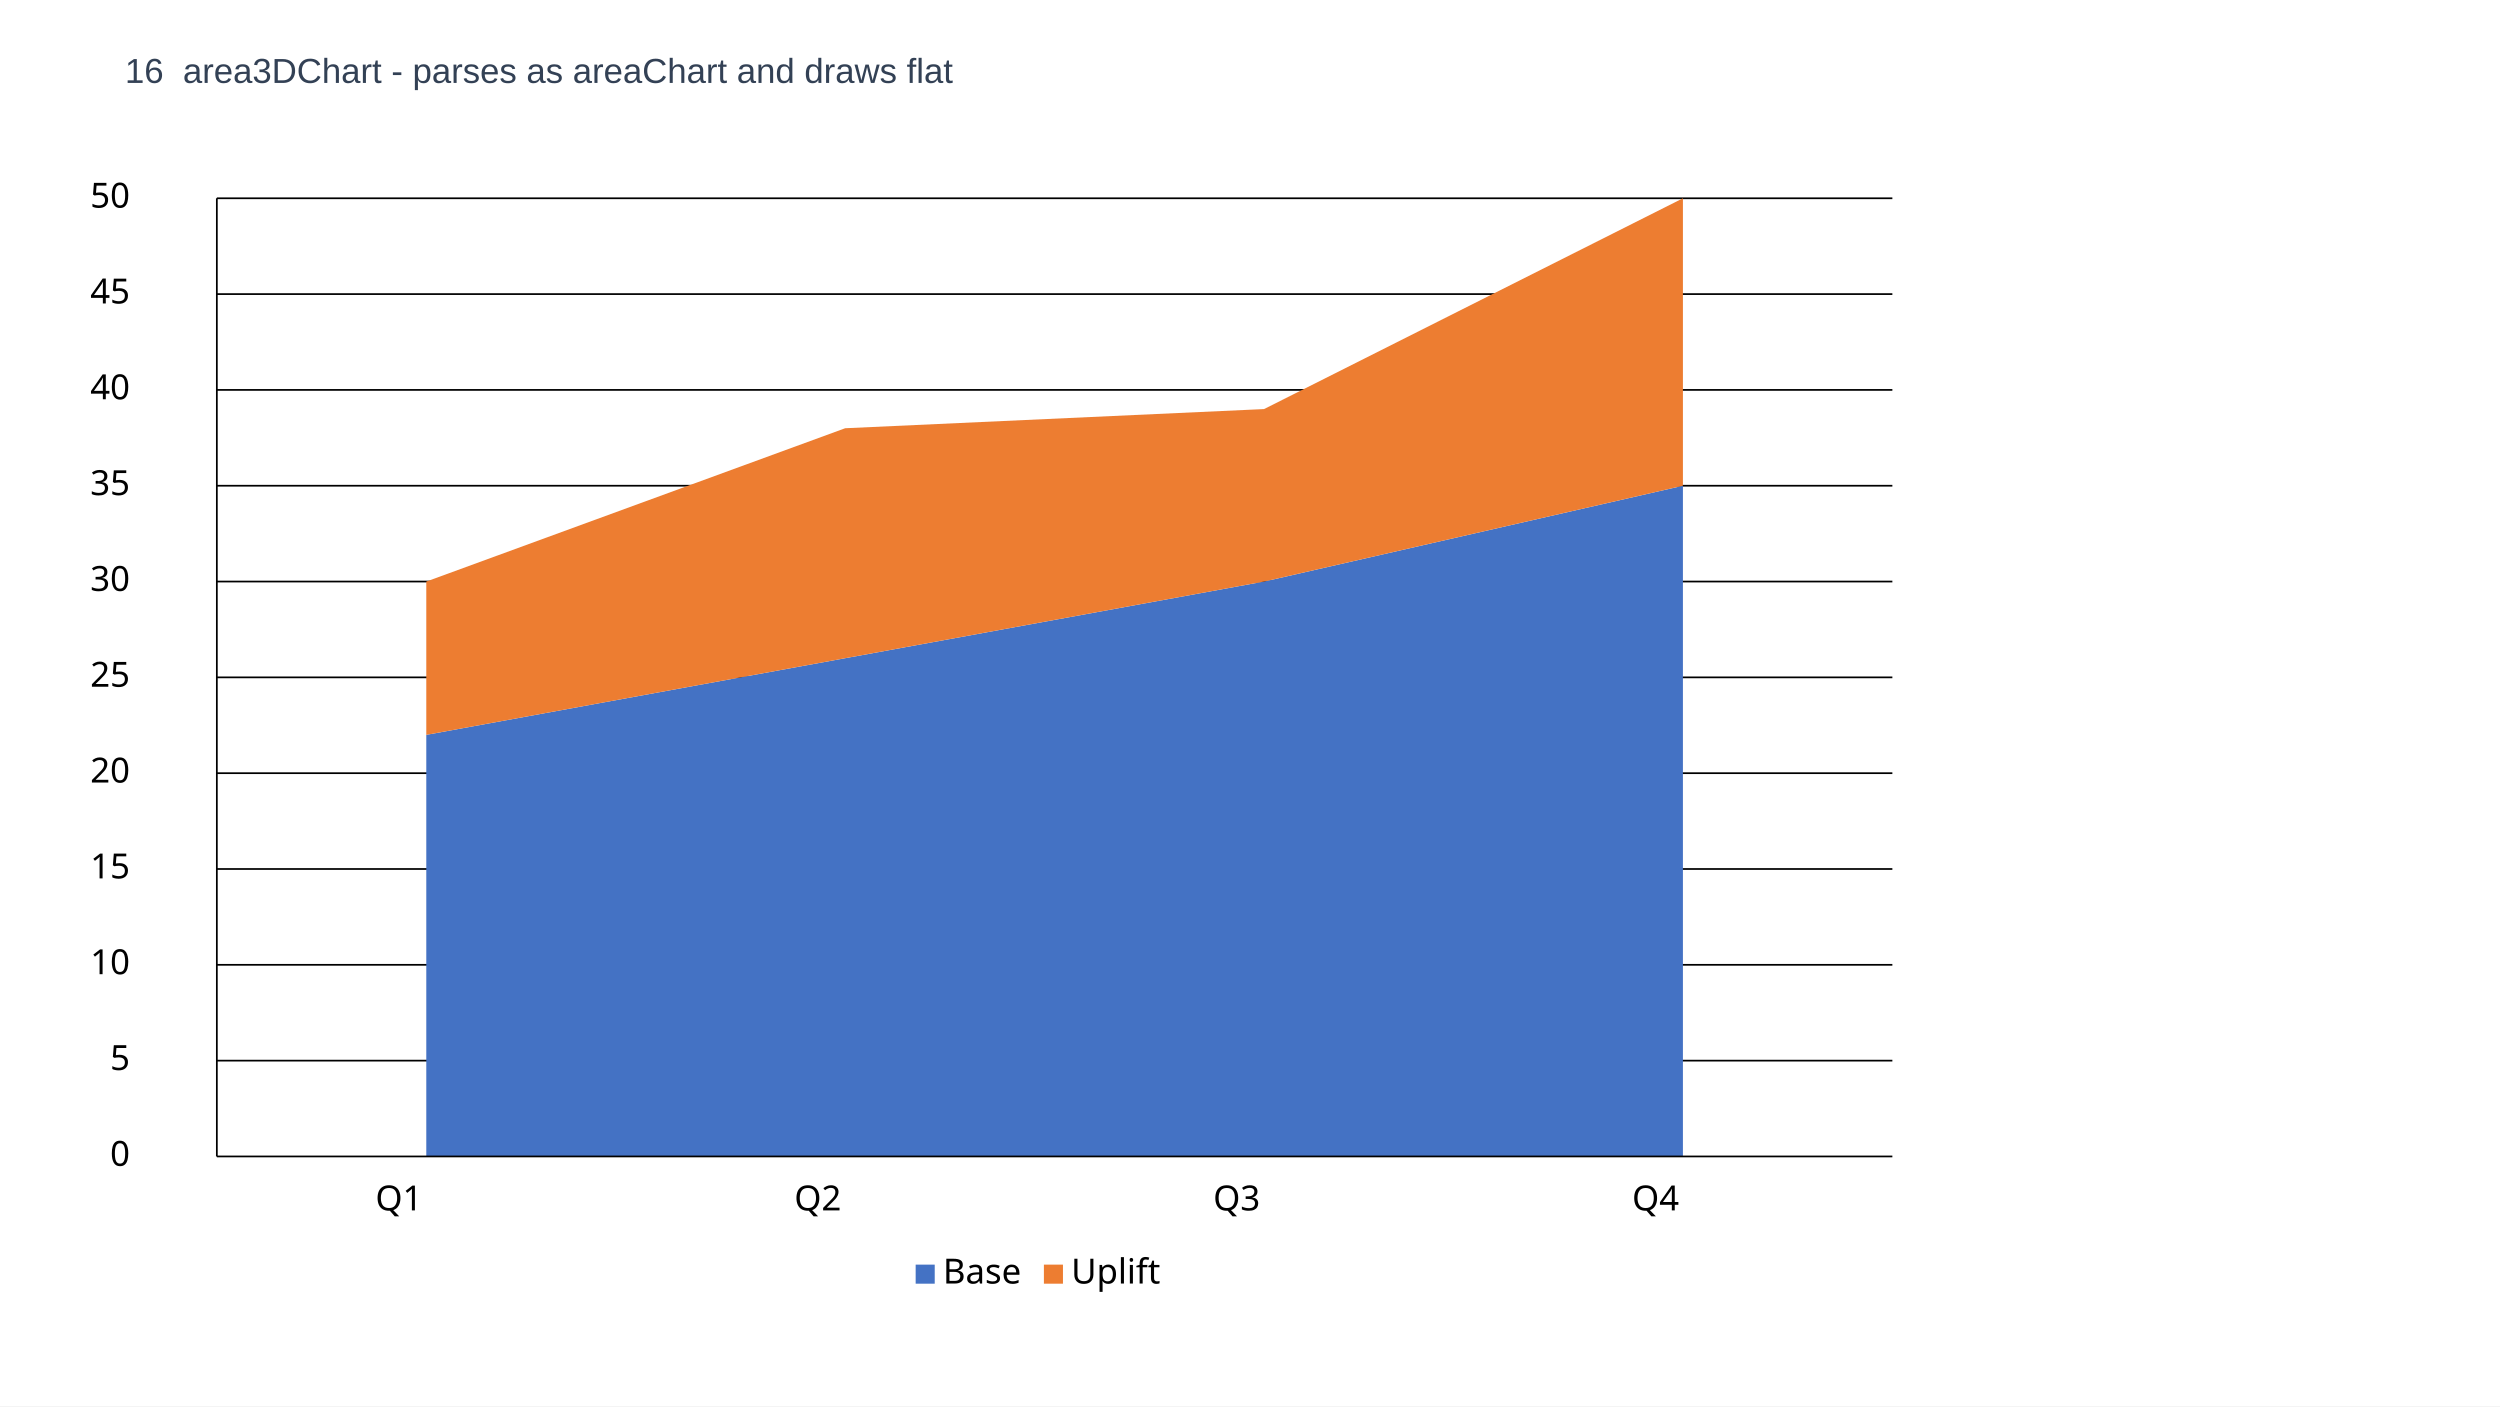
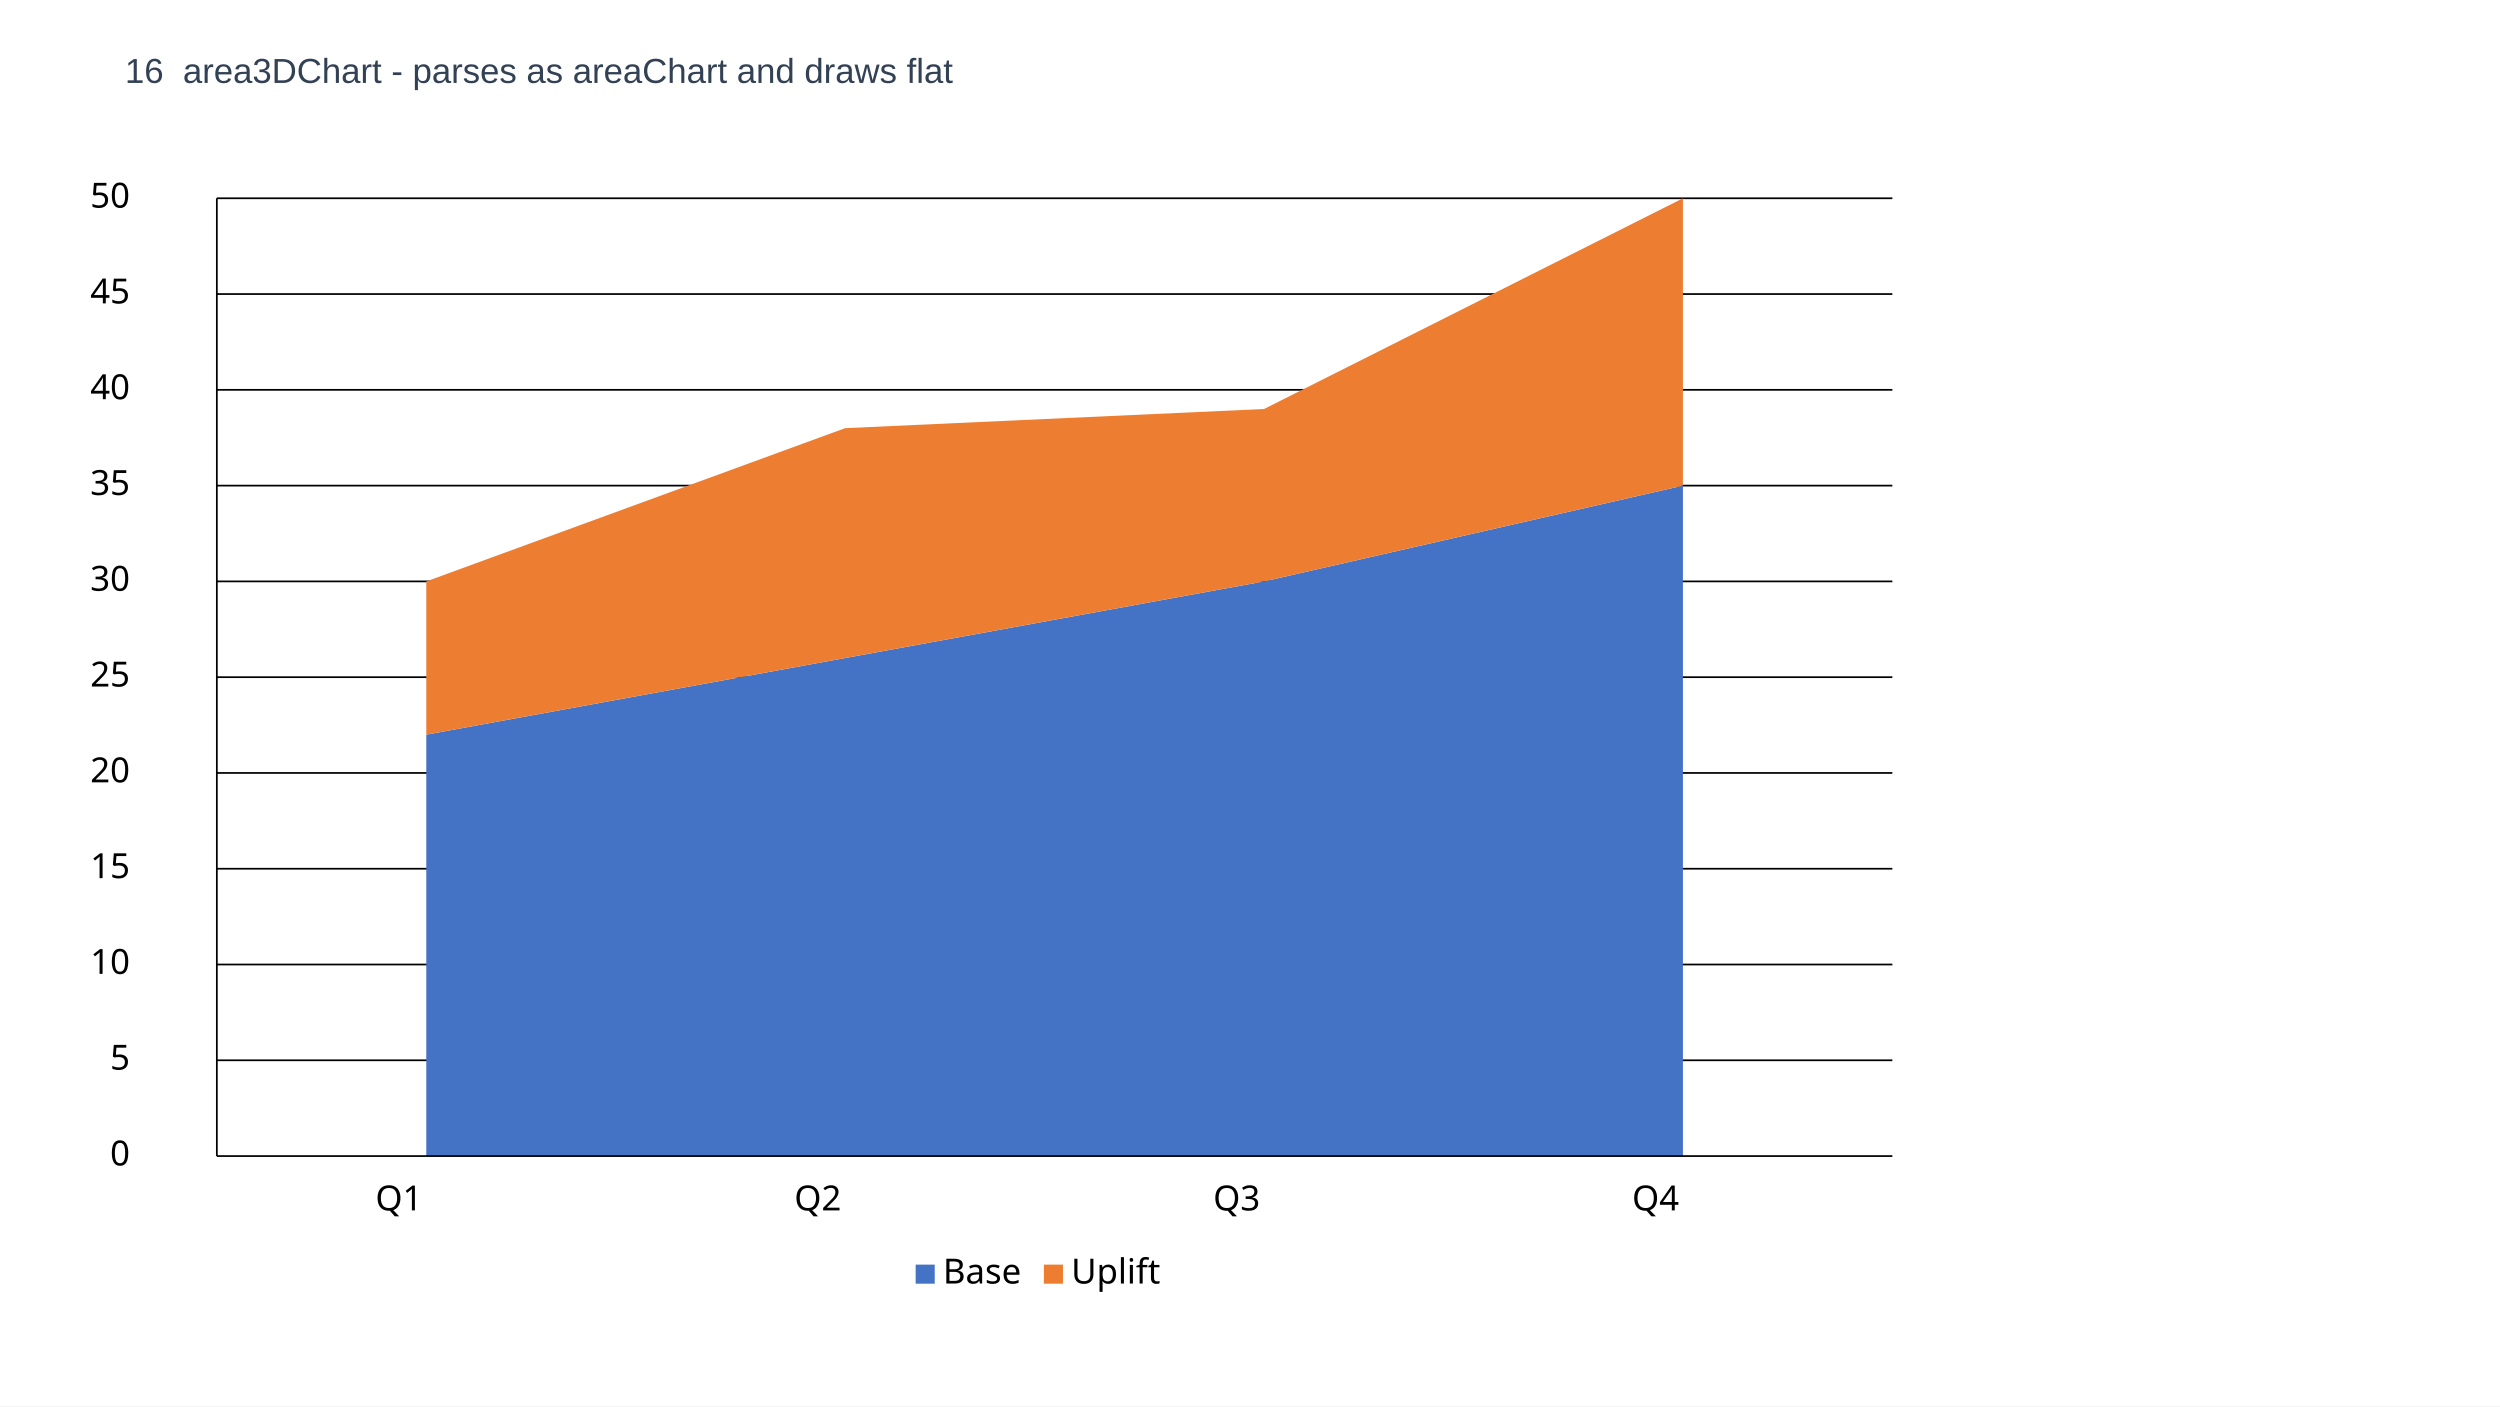
<svg xmlns="http://www.w3.org/2000/svg" viewBox="0 0 960 540" width="960" height="540">
  <rect width="960" height="540" fill="#ffffff" />
  <g role="img" aria-label="Caption" data-pptx-id="271.25" data-pptx-path="0" transform="translate(48, 18.667)">
    <rect fill="none" stroke="none" width="864" height="29.333" />
    <text x="0" y="13.174" xml:space="preserve">
      <tspan x="0" dy="0" text-anchor="start" font-size="13.333" font-family="Arial, Arimo, sans-serif" fill="#334155">16  area3DChart - parses as areaChart and draws flat</tspan>
    </text>
  </g>
  <g role="img" aria-label="area3DChart" data-pptx-id="271.115" data-pptx-path="1" transform="translate(48, 61.333) scale(1, 1) translate(0, 0)">
-     <g transform="translate(35.268, 345.95)">
+     <g transform="translate(35.268, 345.818)">
      <line stroke-width="0.667" stroke="#000000" fill="none" x1="0" y1="0" x2="643.399" y2="0" />
    </g>
-     <g transform="translate(35.268, 309.156)">
+     <g transform="translate(35.268, 309.039)">
      <line stroke-width="0.667" stroke="#000000" fill="none" x1="0" y1="0" x2="643.399" y2="0" />
    </g>
-     <g transform="translate(35.268, 272.362)">
+     <g transform="translate(35.268, 272.26)">
      <line stroke-width="0.667" stroke="#000000" fill="none" x1="0" y1="0" x2="643.399" y2="0" />
    </g>
-     <g transform="translate(35.268, 235.568)">
+     <g transform="translate(35.268, 235.48)">
      <line stroke-width="0.667" stroke="#000000" fill="none" x1="0" y1="0" x2="643.399" y2="0" />
    </g>
-     <g transform="translate(35.268, 198.774)">
+     <g transform="translate(35.268, 198.701)">
      <line stroke-width="0.667" stroke="#000000" fill="none" x1="0" y1="0" x2="643.399" y2="0" />
    </g>
-     <g transform="translate(35.268, 161.98)">
+     <g transform="translate(35.268, 161.922)">
      <line stroke-width="0.667" stroke="#000000" fill="none" x1="0" y1="0" x2="643.399" y2="0" />
    </g>
-     <g transform="translate(35.268, 125.186)">
+     <g transform="translate(35.268, 125.143)">
      <line stroke-width="0.667" stroke="#000000" fill="none" x1="0" y1="0" x2="643.399" y2="0" />
    </g>
-     <g transform="translate(35.268, 88.393)">
+     <g transform="translate(35.268, 88.363)">
      <line stroke-width="0.667" stroke="#000000" fill="none" x1="0" y1="0" x2="643.399" y2="0" />
    </g>
-     <g transform="translate(35.268, 51.599)">
+     <g transform="translate(35.268, 51.584)">
      <line stroke-width="0.667" stroke="#000000" fill="none" x1="0" y1="0" x2="643.399" y2="0" />
    </g>
    <g transform="translate(35.268, 14.805)">
      <line stroke-width="0.667" stroke="#000000" fill="none" x1="0" y1="0" x2="643.399" y2="0" />
    </g>
-     <g transform="translate(115.693, 125.186)">
-       <path fill="#4472c4" stroke="none" d="M 0 71.748 L 120.637 49.672 L 241.274 27.595 L 361.912 0 L 361.912 193.168 L 241.274 193.168 L 120.637 193.168 L 0 193.168 Z" transform="scale(1.333333, 1.333333)" />
+     <g transform="translate(115.693, 125.143)">
+       <path fill="#4472c4" stroke="none" d="M 0 71.72 L 120.637 49.652 L 241.274 27.584 L 361.912 0 L 361.912 193.091 L 241.274 193.091 L 120.637 193.091 L 0 193.091 Z" transform="scale(1.333333, 1.333333)" />
    </g>
    <g transform="translate(115.693, 14.805)">
-       <path fill="#ed7d31" stroke="none" d="M 0 110.382 L 120.637 66.229 L 241.274 60.71 L 361.912 0 L 361.912 82.786 L 241.274 110.382 L 120.637 132.458 L 0 154.535 Z" transform="scale(1.333333, 1.333333)" />
+       <path fill="#ed7d31" stroke="none" d="M 0 110.338 L 120.637 66.203 L 241.274 60.686 L 361.912 0 L 361.912 82.753 L 241.274 110.338 L 120.637 132.405 L 0 154.473 Z" transform="scale(1.333333, 1.333333)" />
    </g>
    <g transform="translate(35.268, 14.805)">
-       <line stroke-width="0.667" stroke="#000000" fill="none" x1="0" y1="0" x2="0" y2="367.939" />
+       <line stroke-width="0.667" stroke="#000000" fill="none" x1="0" y1="0" x2="0" y2="367.793" />
    </g>
-     <g transform="translate(35.268, 382.744)">
+     <g transform="translate(35.268, 382.598)">
      <line stroke-width="0.667" stroke="#000000" fill="none" x1="0" y1="0" x2="643.399" y2="0" />
    </g>
-     <g transform="translate(0, 374.101)">
+     <g transform="translate(0, 373.954)">
      <rect fill="none" stroke="none" width="22.911" height="24.414" />
      <text x="0" y="12.243" xml:space="preserve">
        <tspan x="22.911" dy="0" text-anchor="end" font-size="13.333" font-family="Aptos, Carlito, sans-serif" fill="#000000">0</tspan>
      </text>
    </g>
-     <g transform="translate(0, 337.307)">
+     <g transform="translate(0, 337.175)">
      <rect fill="none" stroke="none" width="22.911" height="24.414" />
      <text x="0" y="12.243" xml:space="preserve">
        <tspan x="22.911" dy="0" text-anchor="end" font-size="13.333" font-family="Aptos, Carlito, sans-serif" fill="#000000">5</tspan>
      </text>
    </g>
-     <g transform="translate(0, 300.513)">
+     <g transform="translate(0, 300.396)">
      <rect fill="none" stroke="none" width="22.911" height="24.414" />
      <text x="0" y="12.243" xml:space="preserve">
        <tspan x="22.911" dy="0" text-anchor="end" font-size="13.333" font-family="Aptos, Carlito, sans-serif" fill="#000000">10</tspan>
      </text>
    </g>
-     <g transform="translate(0, 263.719)">
+     <g transform="translate(0, 263.616)">
      <rect fill="none" stroke="none" width="22.911" height="24.414" />
      <text x="0" y="12.243" xml:space="preserve">
        <tspan x="22.911" dy="0" text-anchor="end" font-size="13.333" font-family="Aptos, Carlito, sans-serif" fill="#000000">15</tspan>
      </text>
    </g>
-     <g transform="translate(0, 226.925)">
+     <g transform="translate(0, 226.837)">
      <rect fill="none" stroke="none" width="22.911" height="24.414" />
      <text x="0" y="12.243" xml:space="preserve">
        <tspan x="22.911" dy="0" text-anchor="end" font-size="13.333" font-family="Aptos, Carlito, sans-serif" fill="#000000">20</tspan>
      </text>
    </g>
-     <g transform="translate(0, 190.131)">
+     <g transform="translate(0, 190.058)">
      <rect fill="none" stroke="none" width="22.911" height="24.414" />
      <text x="0" y="12.243" xml:space="preserve">
        <tspan x="22.911" dy="0" text-anchor="end" font-size="13.333" font-family="Aptos, Carlito, sans-serif" fill="#000000">25</tspan>
      </text>
    </g>
-     <g transform="translate(0, 153.337)">
+     <g transform="translate(0, 153.278)">
      <rect fill="none" stroke="none" width="22.911" height="24.414" />
      <text x="0" y="12.243" xml:space="preserve">
        <tspan x="22.911" dy="0" text-anchor="end" font-size="13.333" font-family="Aptos, Carlito, sans-serif" fill="#000000">30</tspan>
      </text>
    </g>
-     <g transform="translate(0, 116.543)">
+     <g transform="translate(0, 116.499)">
      <rect fill="none" stroke="none" width="22.911" height="24.414" />
      <text x="0" y="12.243" xml:space="preserve">
        <tspan x="22.911" dy="0" text-anchor="end" font-size="13.333" font-family="Aptos, Carlito, sans-serif" fill="#000000">35</tspan>
      </text>
    </g>
-     <g transform="translate(0, 79.749)">
+     <g transform="translate(0, 79.72)">
      <rect fill="none" stroke="none" width="22.911" height="24.414" />
      <text x="0" y="12.243" xml:space="preserve">
        <tspan x="22.911" dy="0" text-anchor="end" font-size="13.333" font-family="Aptos, Carlito, sans-serif" fill="#000000">40</tspan>
      </text>
    </g>
-     <g transform="translate(0, 42.955)">
+     <g transform="translate(0, 42.94)">
      <rect fill="none" stroke="none" width="22.911" height="24.414" />
      <text x="0" y="12.243" xml:space="preserve">
        <tspan x="22.911" dy="0" text-anchor="end" font-size="13.333" font-family="Aptos, Carlito, sans-serif" fill="#000000">45</tspan>
      </text>
    </g>
    <g transform="translate(0, 6.161)">
      <rect fill="none" stroke="none" width="22.911" height="24.414" />
      <text x="0" y="12.243" xml:space="preserve">
        <tspan x="22.911" dy="0" text-anchor="end" font-size="13.333" font-family="Aptos, Carlito, sans-serif" fill="#000000">50</tspan>
      </text>
    </g>
    <g transform="translate(35.268, 391.22)">
      <rect fill="none" stroke="none" width="160.85" height="24.414" />
      <text x="0" y="12.243" xml:space="preserve">
        <tspan x="80.425" dy="0" text-anchor="middle" font-size="13.333" font-family="Aptos, Carlito, sans-serif" fill="#000000">Q1</tspan>
      </text>
    </g>
    <g transform="translate(196.118, 391.22)">
      <rect fill="none" stroke="none" width="160.85" height="24.414" />
      <text x="0" y="12.243" xml:space="preserve">
        <tspan x="80.425" dy="0" text-anchor="middle" font-size="13.333" font-family="Aptos, Carlito, sans-serif" fill="#000000">Q2</tspan>
      </text>
    </g>
    <g transform="translate(356.967, 391.22)">
      <rect fill="none" stroke="none" width="160.85" height="24.414" />
      <text x="0" y="12.243" xml:space="preserve">
        <tspan x="80.425" dy="0" text-anchor="middle" font-size="13.333" font-family="Aptos, Carlito, sans-serif" fill="#000000">Q3</tspan>
      </text>
    </g>
    <g transform="translate(517.817, 391.22)">
      <rect fill="none" stroke="none" width="160.85" height="24.414" />
      <text x="0" y="12.243" xml:space="preserve">
        <tspan x="80.425" dy="0" text-anchor="middle" font-size="13.333" font-family="Aptos, Carlito, sans-serif" fill="#000000">Q4</tspan>
      </text>
    </g>
    <g transform="translate(303.613, 424.283)">
      <rect fill="#4472c4" stroke="none" width="7.32" height="7.32" />
    </g>
    <g transform="translate(314.093, 419.3)">
      <rect fill="none" stroke="none" width="41.973" height="24.414" />
      <text x="0" y="12.243" xml:space="preserve">
        <tspan x="0" dy="0" text-anchor="start" font-size="13.333" font-family="Aptos, Carlito, sans-serif" fill="#000000">Base</tspan>
      </text>
    </g>
    <g transform="translate(352.857, 424.283)">
      <rect fill="#ed7d31" stroke="none" width="7.32" height="7.32" />
    </g>
    <g transform="translate(363.337, 419.3)">
      <rect fill="none" stroke="none" width="44.876" height="24.414" />
      <text x="0" y="12.243" xml:space="preserve">
        <tspan x="0" dy="0" text-anchor="start" font-size="13.333" font-family="Aptos, Carlito, sans-serif" fill="#000000">Uplift</tspan>
      </text>
    </g>
  </g>
</svg>
